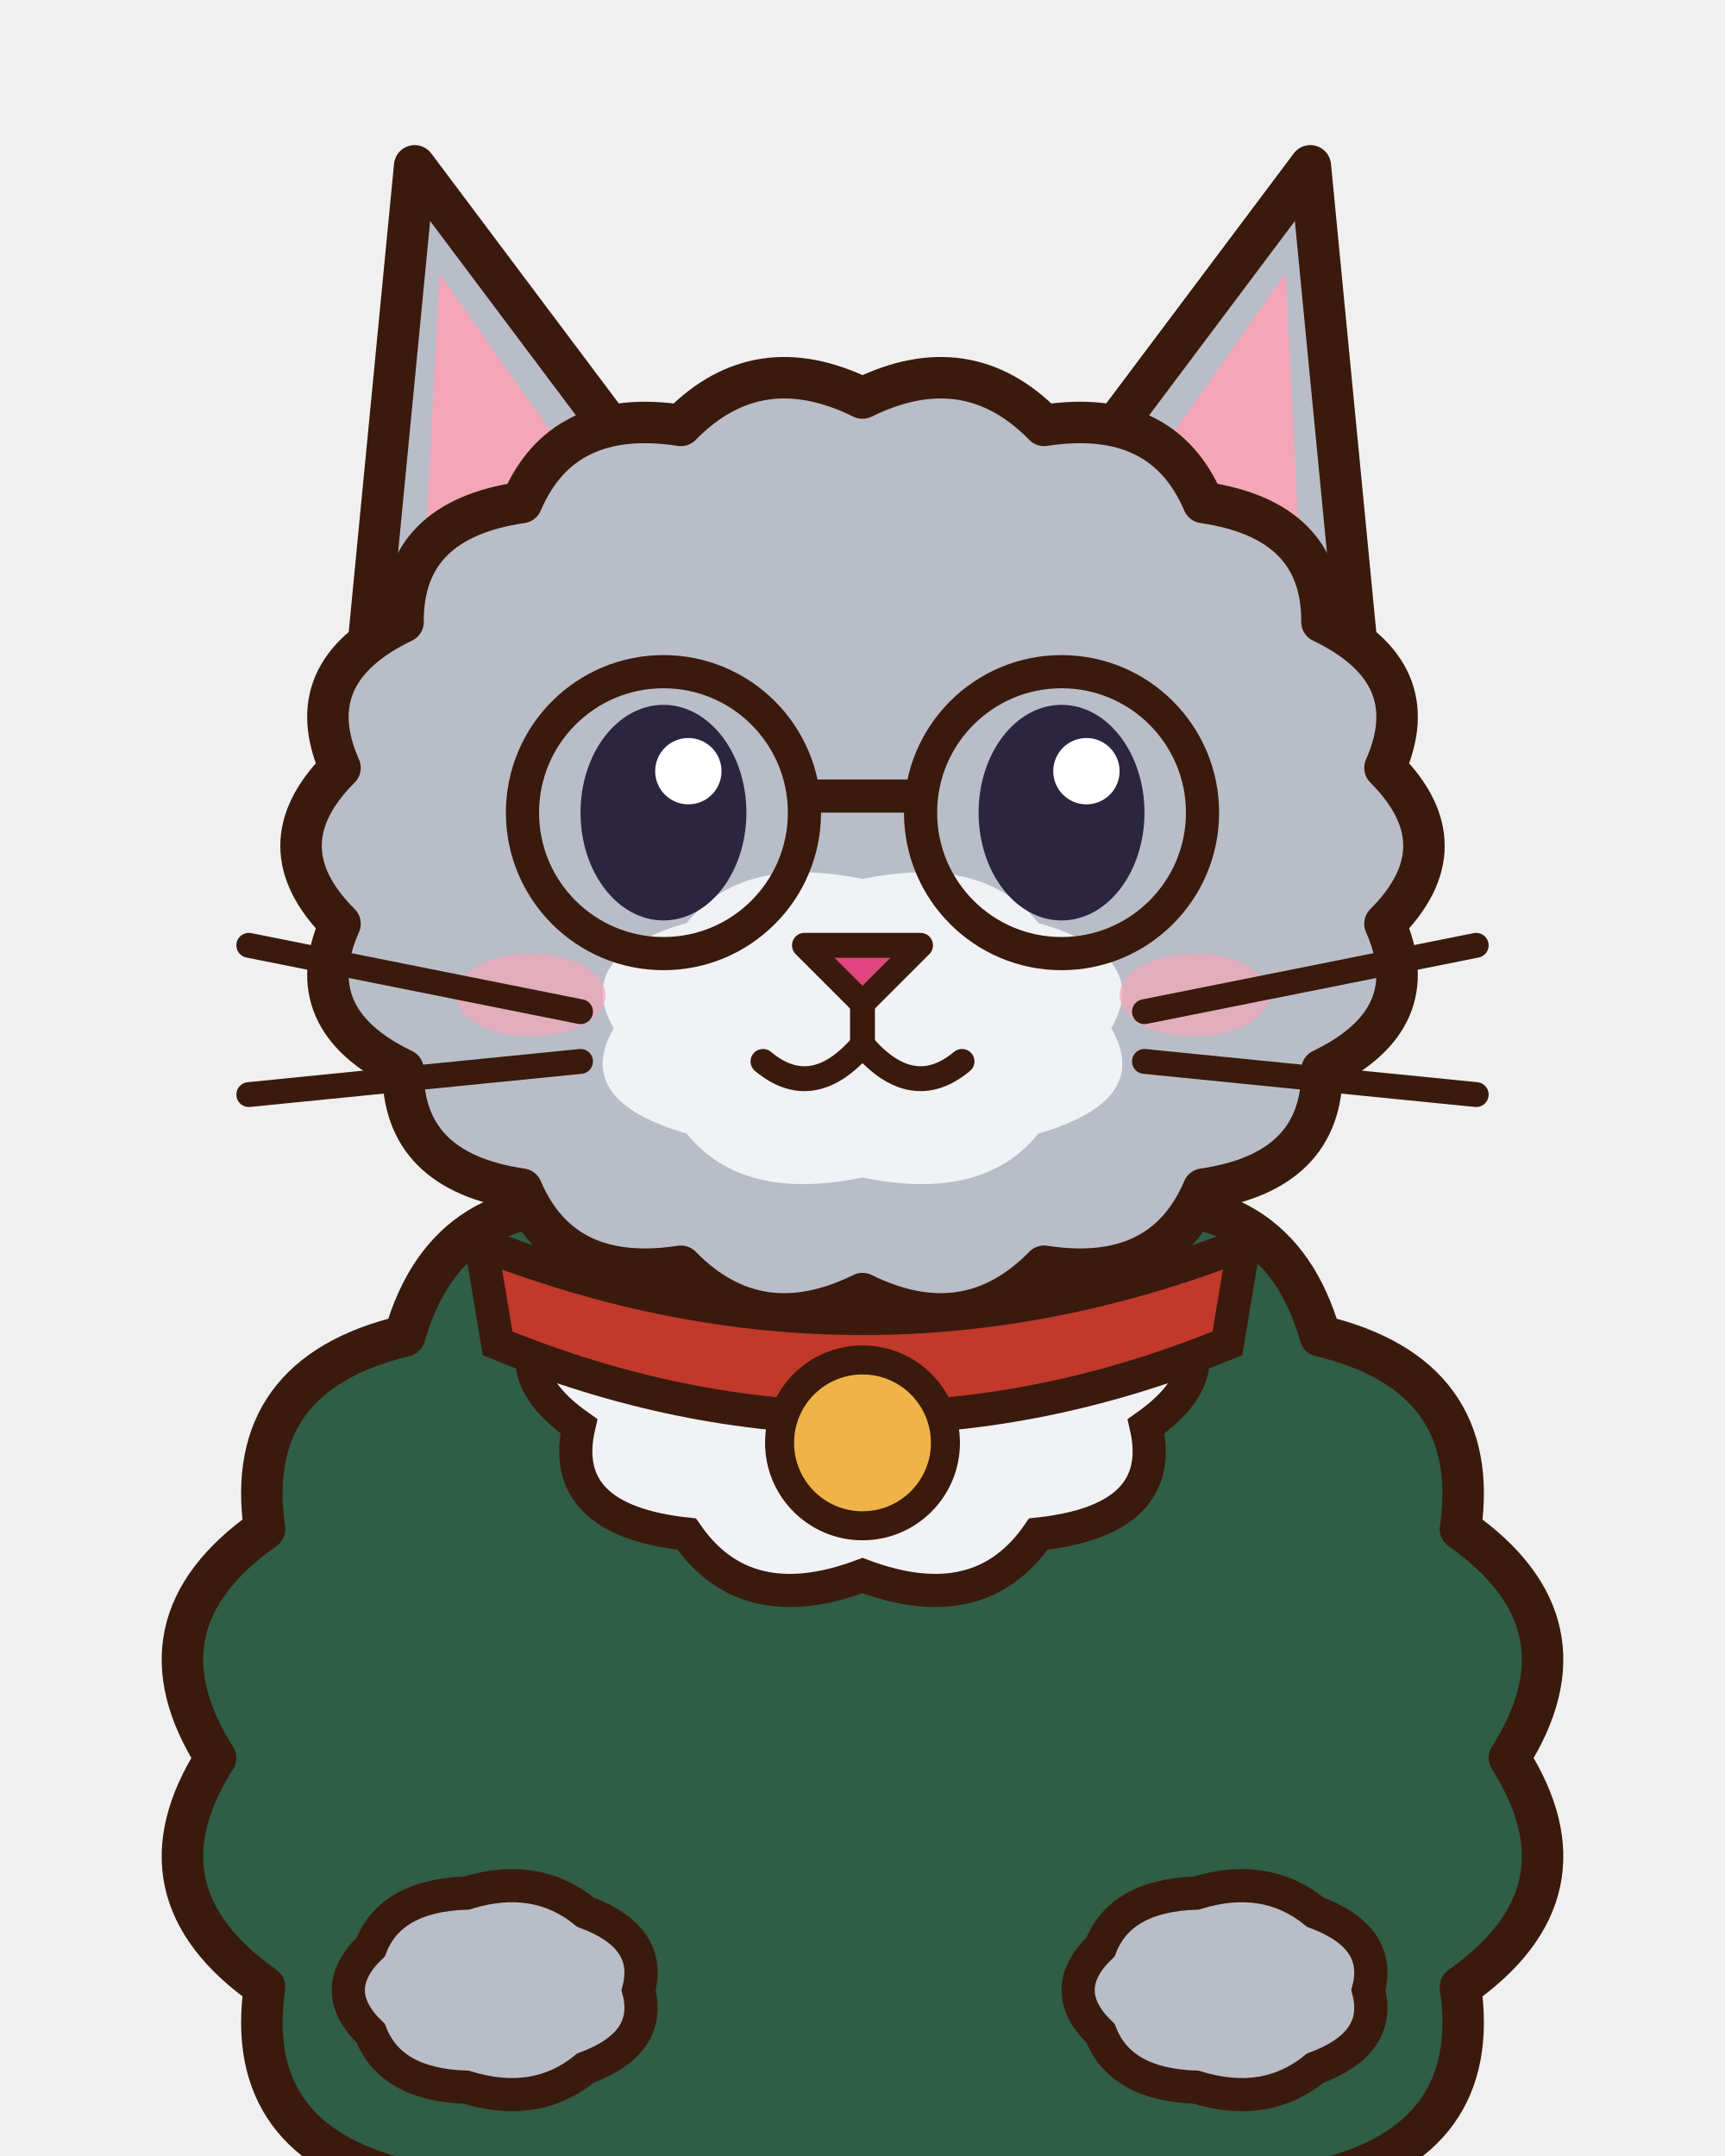
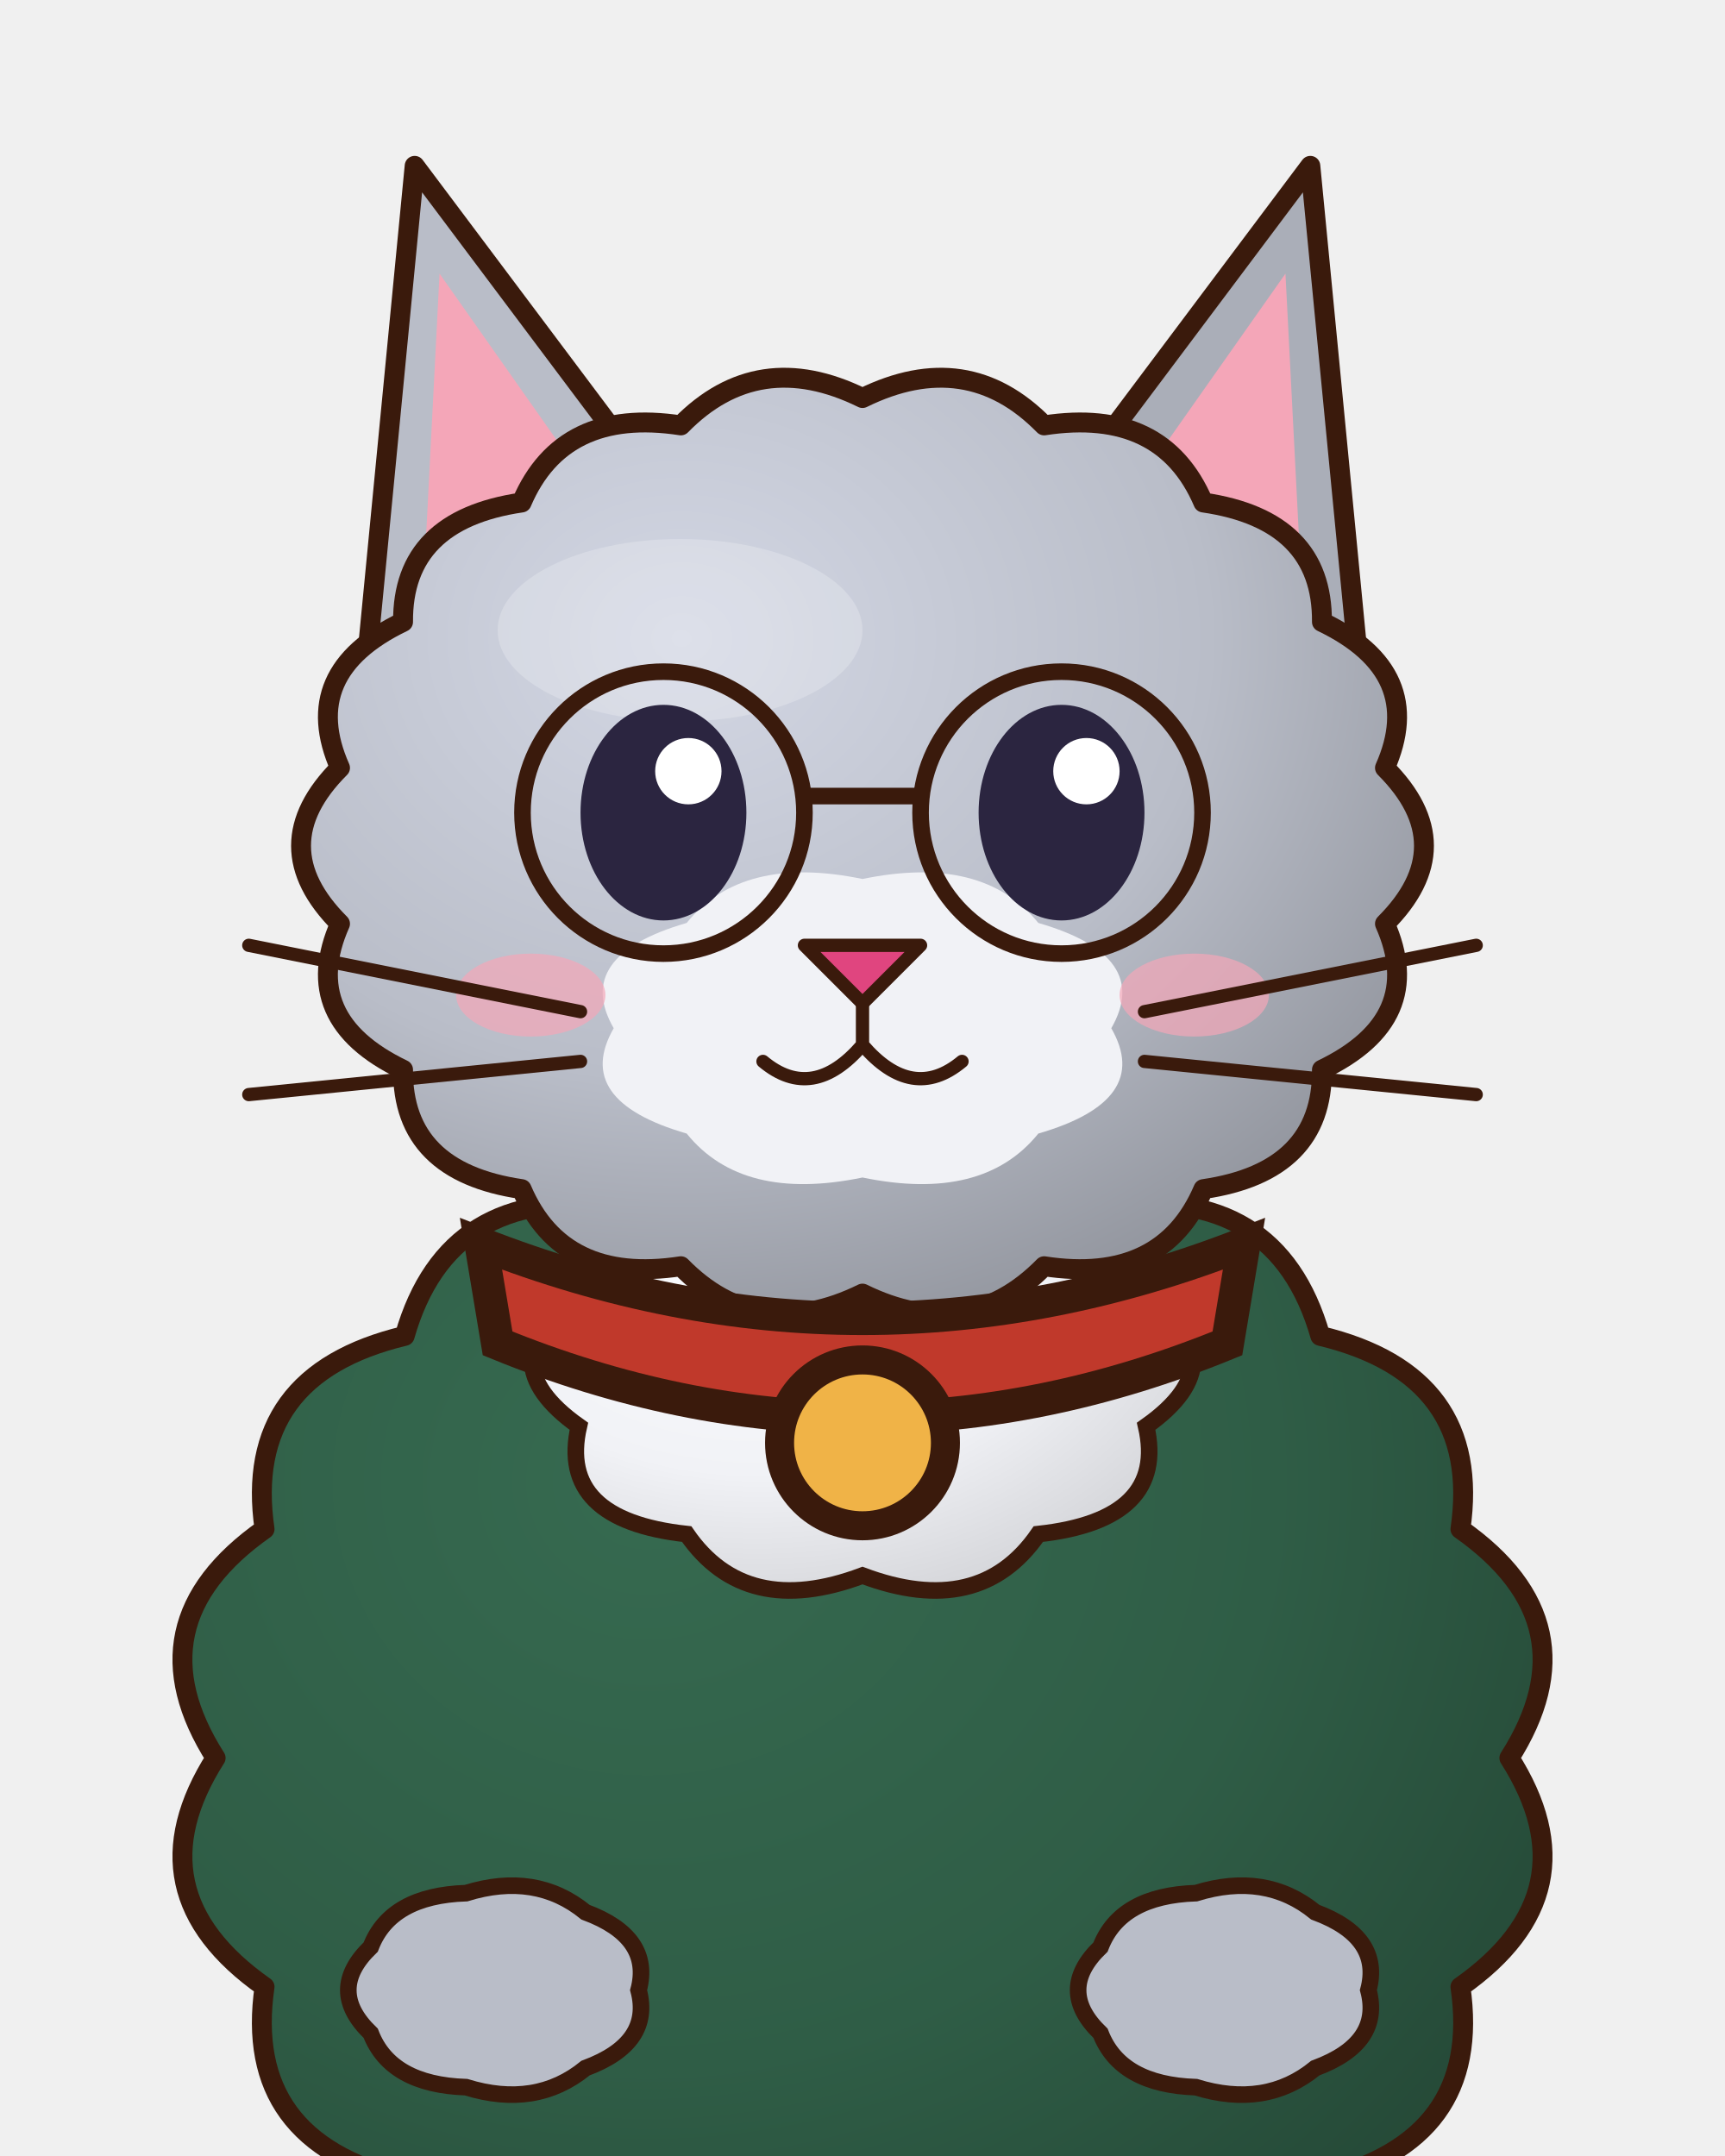
<svg xmlns="http://www.w3.org/2000/svg" viewBox="-104 -252 208 260">
-   <path d="M78.0 -40.0 Q88.3 -23.8 72.1 -12.4 Q74.8 6.2 55.2 10.9 Q50.0 29.1 29.8 26.5 Q17.6 41.5 0.0 32.0 Q-17.6 41.5 -29.8 26.5 Q-50.0 29.1 -55.2 10.9 Q-74.8 6.2 -72.1 -12.4 Q-88.3 -23.8 -78.0 -40.0 Q-88.3 -56.2 -72.1 -67.6 Q-74.8 -86.2 -55.2 -90.9 Q-50.0 -109.1 -29.8 -106.5 Q-17.6 -121.5 -0.0 -112.0 Q17.6 -121.5 29.8 -106.5 Q50.0 -109.1 55.2 -90.9 Q74.8 -86.2 72.1 -67.6 Q88.3 -56.2 78.0 -40.0Z" fill="#2f5d46" stroke="#3a1a0c" stroke-width="5" stroke-linejoin="round" />
-   <path d="M34.2 -80.0 Q36.8 -68.7 21.2 -67.0 Q14.1 -56.7 0.0 -62.0 Q-14.1 -56.7 -21.2 -67.0 Q-36.8 -68.7 -34.2 -80.0 Q-45.5 -88.0 -34.2 -96.0 Q-36.8 -107.3 -21.2 -109.0 Q-14.1 -119.3 -0.0 -114.0 Q14.1 -119.3 21.2 -109.0 Q36.8 -107.3 34.2 -96.0 Q45.5 -88.0 34.2 -80.0Z" fill="#f1f2f6" stroke="#3a1a0c" stroke-width="4" />
-   <path d="M-24 -192 L-54 -232 L-60 -170Z" fill="#b9bdc8" stroke="#3a1a0c" stroke-width="5" stroke-linejoin="round" />
+   <defs>
+     <radialGradient id="ofoxgrey06257" cx=".34" cy=".28" r=".85">
+       <stop offset="0" stop-color="#366a50" />
+       <stop offset=".55" stop-color="#2f5d46" />
+       <stop offset="1" stop-color="#234534" />
+     </radialGradient>
+     <radialGradient id="ffoxgrey06257" cx=".34" cy=".28" r=".85">
+       <stop offset="0" stop-color="#d3d7e4" />
+       <stop offset=".55" stop-color="#b9bdc8" />
+       <stop offset="1" stop-color="#898c94" />
+     </radialGradient>
+     <radialGradient id="bfoxgrey06257" cx=".34" cy=".28" r=".85">
+       <stop offset="0" stop-color="#fbfcff" />
+       <stop offset=".55" stop-color="#f1f2f6" />
+       <stop offset="1" stop-color="#cfd0d4" />
+     </radialGradient>
+   </defs>
+   <ellipse cx="6" cy="34" rx="78" ry="16" fill="#000" opacity=".16" />
+   <path d="M78.0 -40.0 Q88.3 -23.8 72.1 -12.4 Q74.8 6.2 55.2 10.9 Q50.0 29.1 29.8 26.5 Q17.6 41.5 0.0 32.0 Q-17.6 41.5 -29.8 26.5 Q-50.0 29.1 -55.2 10.9 Q-74.8 6.2 -72.1 -12.4 Q-88.3 -23.8 -78.0 -40.0 Q-88.3 -56.2 -72.1 -67.6 Q-74.8 -86.2 -55.2 -90.9 Q-50.0 -109.1 -29.8 -106.5 Q-17.6 -121.5 -0.0 -112.0 Q17.6 -121.5 29.8 -106.5 Q50.0 -109.1 55.2 -90.9 Q74.8 -86.2 72.1 -67.6 Q88.3 -56.2 78.0 -40.0Z" fill="url(#ofoxgrey06257)" stroke="#3a1a0c" stroke-width="2.4" stroke-linejoin="round" />
+   <path d="M34.2 -80.0 Q36.8 -68.7 21.2 -67.0 Q14.1 -56.7 0.0 -62.0 Q-14.1 -56.7 -21.2 -67.0 Q-36.8 -68.7 -34.2 -80.0 Q-45.5 -88.0 -34.2 -96.0 Q-36.8 -107.3 -21.2 -109.0 Q-14.1 -119.3 -0.0 -114.0 Q14.1 -119.3 21.2 -109.0 Q36.8 -107.3 34.2 -96.0 Q45.5 -88.0 34.2 -80.0Z" fill="url(#bfoxgrey06257)" stroke="#3a1a0c" stroke-width="2" />
+   <path d="M-24 -192 L-54 -232 L-60 -170Z" fill="#b9bdc8" stroke="#3a1a0c" stroke-width="2.4" stroke-linejoin="round" />
  <path d="M-32 -192 L-51 -219 L-53 -180Z" fill="#f4a6b8" />
-   <path d="M24 -192 L54 -232 L60 -170Z" fill="#b9bdc8" stroke="#3a1a0c" stroke-width="5" stroke-linejoin="round" />
+   <path d="M24 -192 L54 -232 L60 -170Z" fill="#aaaeb8" stroke="#3a1a0c" stroke-width="2.4" stroke-linejoin="round" />
  <path d="M32 -192 L51 -219 L53 -180Z" fill="#f4a6b8" />
-   <path d="M63.0 -140.6 Q68.1 -129.1 55.4 -123.0 Q55.5 -110.7 41.1 -108.6 Q36.2 -97.1 21.9 -99.3 Q12.6 -89.8 0.0 -96.0 Q-12.6 -89.8 -21.9 -99.3 Q-36.2 -97.1 -41.1 -108.6 Q-55.5 -110.7 -55.4 -123.0 Q-68.1 -129.1 -63.0 -140.6 Q-72.4 -150.0 -63.0 -159.4 Q-68.1 -170.9 -55.4 -177.0 Q-55.5 -189.3 -41.1 -191.4 Q-36.2 -202.9 -21.9 -200.7 Q-12.6 -210.2 -0.0 -204.0 Q12.6 -210.2 21.9 -200.7 Q36.2 -202.9 41.1 -191.4 Q55.5 -189.3 55.4 -177.0 Q68.1 -170.9 63.0 -159.4 Q72.4 -150.0 63.0 -140.6Z" fill="#b9bdc8" stroke="#3a1a0c" stroke-width="5" stroke-linejoin="round" />
+   <path d="M63.0 -140.6 Q68.1 -129.1 55.4 -123.0 Q55.5 -110.7 41.1 -108.6 Q36.2 -97.1 21.9 -99.3 Q12.6 -89.8 0.0 -96.0 Q-12.6 -89.8 -21.9 -99.3 Q-36.2 -97.1 -41.1 -108.6 Q-55.5 -110.7 -55.4 -123.0 Q-68.1 -129.1 -63.0 -140.6 Q-72.4 -150.0 -63.0 -159.4 Q-68.1 -170.9 -55.4 -177.0 Q-55.5 -189.3 -41.1 -191.4 Q-36.2 -202.9 -21.9 -200.7 Q-12.6 -210.2 -0.0 -204.0 Q12.6 -210.2 21.9 -200.7 Q36.2 -202.9 41.1 -191.4 Q55.5 -189.3 55.4 -177.0 Q68.1 -170.9 63.0 -159.4 Q72.4 -150.0 63.0 -140.6Z" fill="url(#ffoxgrey06257)" stroke="#3a1a0c" stroke-width="2.4" stroke-linejoin="round" />
+   <ellipse cx="-22" cy="-176" rx="22" ry="11" fill="#fff" opacity=".22" />
  <path d="M30.0 -128.0 Q35.0 -119.3 21.2 -115.3 Q14.5 -107.0 0.0 -110.0 Q-14.5 -107.0 -21.2 -115.3 Q-35.0 -119.3 -30.0 -128.0 Q-35.0 -136.7 -21.2 -140.7 Q-14.5 -149.0 -0.0 -146.0 Q14.5 -149.0 21.2 -140.7 Q35.0 -136.7 30.0 -128.0Z" fill="#f1f2f6" />
  <ellipse cx="-24" cy="-154" rx="10" ry="13" fill="#2b2540" />
  <circle cx="-21" cy="-159" r="4" fill="#fff" />
  <ellipse cx="-40" cy="-132" rx="9" ry="5" fill="#f4a6b8" opacity=".7" />
-   <path d="M-34 -130 L-74 -138 M-34 -124 L-74 -120" stroke="#3a1a0c" stroke-width="3" stroke-linecap="round" />
+   <path d="M-34 -130 L-74 -138 M-34 -124 L-74 -120" stroke="#3a1a0c" stroke-width="1.6" stroke-linecap="round" />
  <ellipse cx="24" cy="-154" rx="10" ry="13" fill="#2b2540" />
  <circle cx="27" cy="-159" r="4" fill="#fff" />
  <ellipse cx="40" cy="-132" rx="9" ry="5" fill="#f4a6b8" opacity=".7" />
-   <path d="M34 -130 L74 -138 M34 -124 L74 -120" stroke="#3a1a0c" stroke-width="3" stroke-linecap="round" />
-   <path d="M-7 -138 H7 L0 -131Z" fill="#e0457f" stroke="#3a1a0c" stroke-width="3" stroke-linejoin="round" />
-   <path d="M0 -131 V-126 M0 -126 Q-6 -119 -12 -124 M0 -126 Q6 -119 12 -124" fill="none" stroke="#3a1a0c" stroke-width="3" stroke-linecap="round" />
-   <circle cx="-24" cy="-154" r="17" fill="none" stroke="#3a1a0c" stroke-width="4" />
-   <circle cx="24" cy="-154" r="17" fill="none" stroke="#3a1a0c" stroke-width="4" />
-   <path d="M-7 -156 H7" stroke="#3a1a0c" stroke-width="4" />
+   <path d="M34 -130 L74 -138 M34 -124 L74 -120" stroke="#3a1a0c" stroke-width="1.6" stroke-linecap="round" />
+   <path d="M-7 -138 H7 L0 -131Z" fill="#e0457f" stroke="#3a1a0c" stroke-width="1.6" stroke-linejoin="round" />
+   <path d="M0 -131 V-126 M0 -126 Q-6 -119 -12 -124 M0 -126 Q6 -119 12 -124" fill="none" stroke="#3a1a0c" stroke-width="1.6" stroke-linecap="round" />
+   <circle cx="-24" cy="-154" r="17" fill="none" stroke="#3a1a0c" stroke-width="2" />
+   <circle cx="24" cy="-154" r="17" fill="none" stroke="#3a1a0c" stroke-width="2" />
+   <path d="M-7 -156 H7" stroke="#3a1a0c" stroke-width="2" />
  <path d="M-46 -102 Q0 -84 46 -102 L44 -90 Q0 -72 -44 -90Z" fill="#c0392b" stroke="#3a1a0c" stroke-width="4" />
  <circle cx="0" cy="-78" r="10" fill="#f0b347" stroke="#3a1a0c" stroke-width="3.5" />
-   <path d="M-27.0 -12.0 Q-25.3 -5.6 -33.4 -2.6 Q-39.4 2.3 -47.8 -0.3 Q-56.9 -0.6 -59.3 -6.8 Q-64.7 -12.0 -59.3 -17.2 Q-56.9 -23.4 -47.8 -23.7 Q-39.4 -26.3 -33.4 -21.4 Q-25.3 -18.4 -27.0 -12.0Z" fill="#b9bdc8" stroke="#3a1a0c" stroke-width="4" />
-   <path d="M61.0 -12.0 Q62.7 -5.6 54.6 -2.6 Q48.6 2.3 40.2 -0.3 Q31.1 -0.6 28.7 -6.8 Q23.3 -12.0 28.7 -17.2 Q31.1 -23.4 40.2 -23.7 Q48.6 -26.3 54.6 -21.4 Q62.7 -18.4 61.0 -12.0Z" fill="#b9bdc8" stroke="#3a1a0c" stroke-width="4" />
+   <path d="M-27.0 -12.0 Q-25.3 -5.6 -33.4 -2.6 Q-39.4 2.3 -47.8 -0.3 Q-56.9 -0.6 -59.3 -6.8 Q-64.7 -12.0 -59.3 -17.2 Q-56.9 -23.4 -47.8 -23.7 Q-39.4 -26.3 -33.4 -21.4 Q-25.3 -18.4 -27.0 -12.0Z" fill="#b9bdc8" stroke="#3a1a0c" stroke-width="2" />
+   <path d="M61.0 -12.0 Q62.7 -5.6 54.6 -2.6 Q48.6 2.3 40.2 -0.3 Q31.1 -0.6 28.7 -6.8 Q23.3 -12.0 28.7 -17.2 Q31.1 -23.4 40.2 -23.7 Q48.6 -26.3 54.6 -21.4 Q62.7 -18.4 61.0 -12.0Z" fill="#b9bdc8" stroke="#3a1a0c" stroke-width="2" />
</svg>
